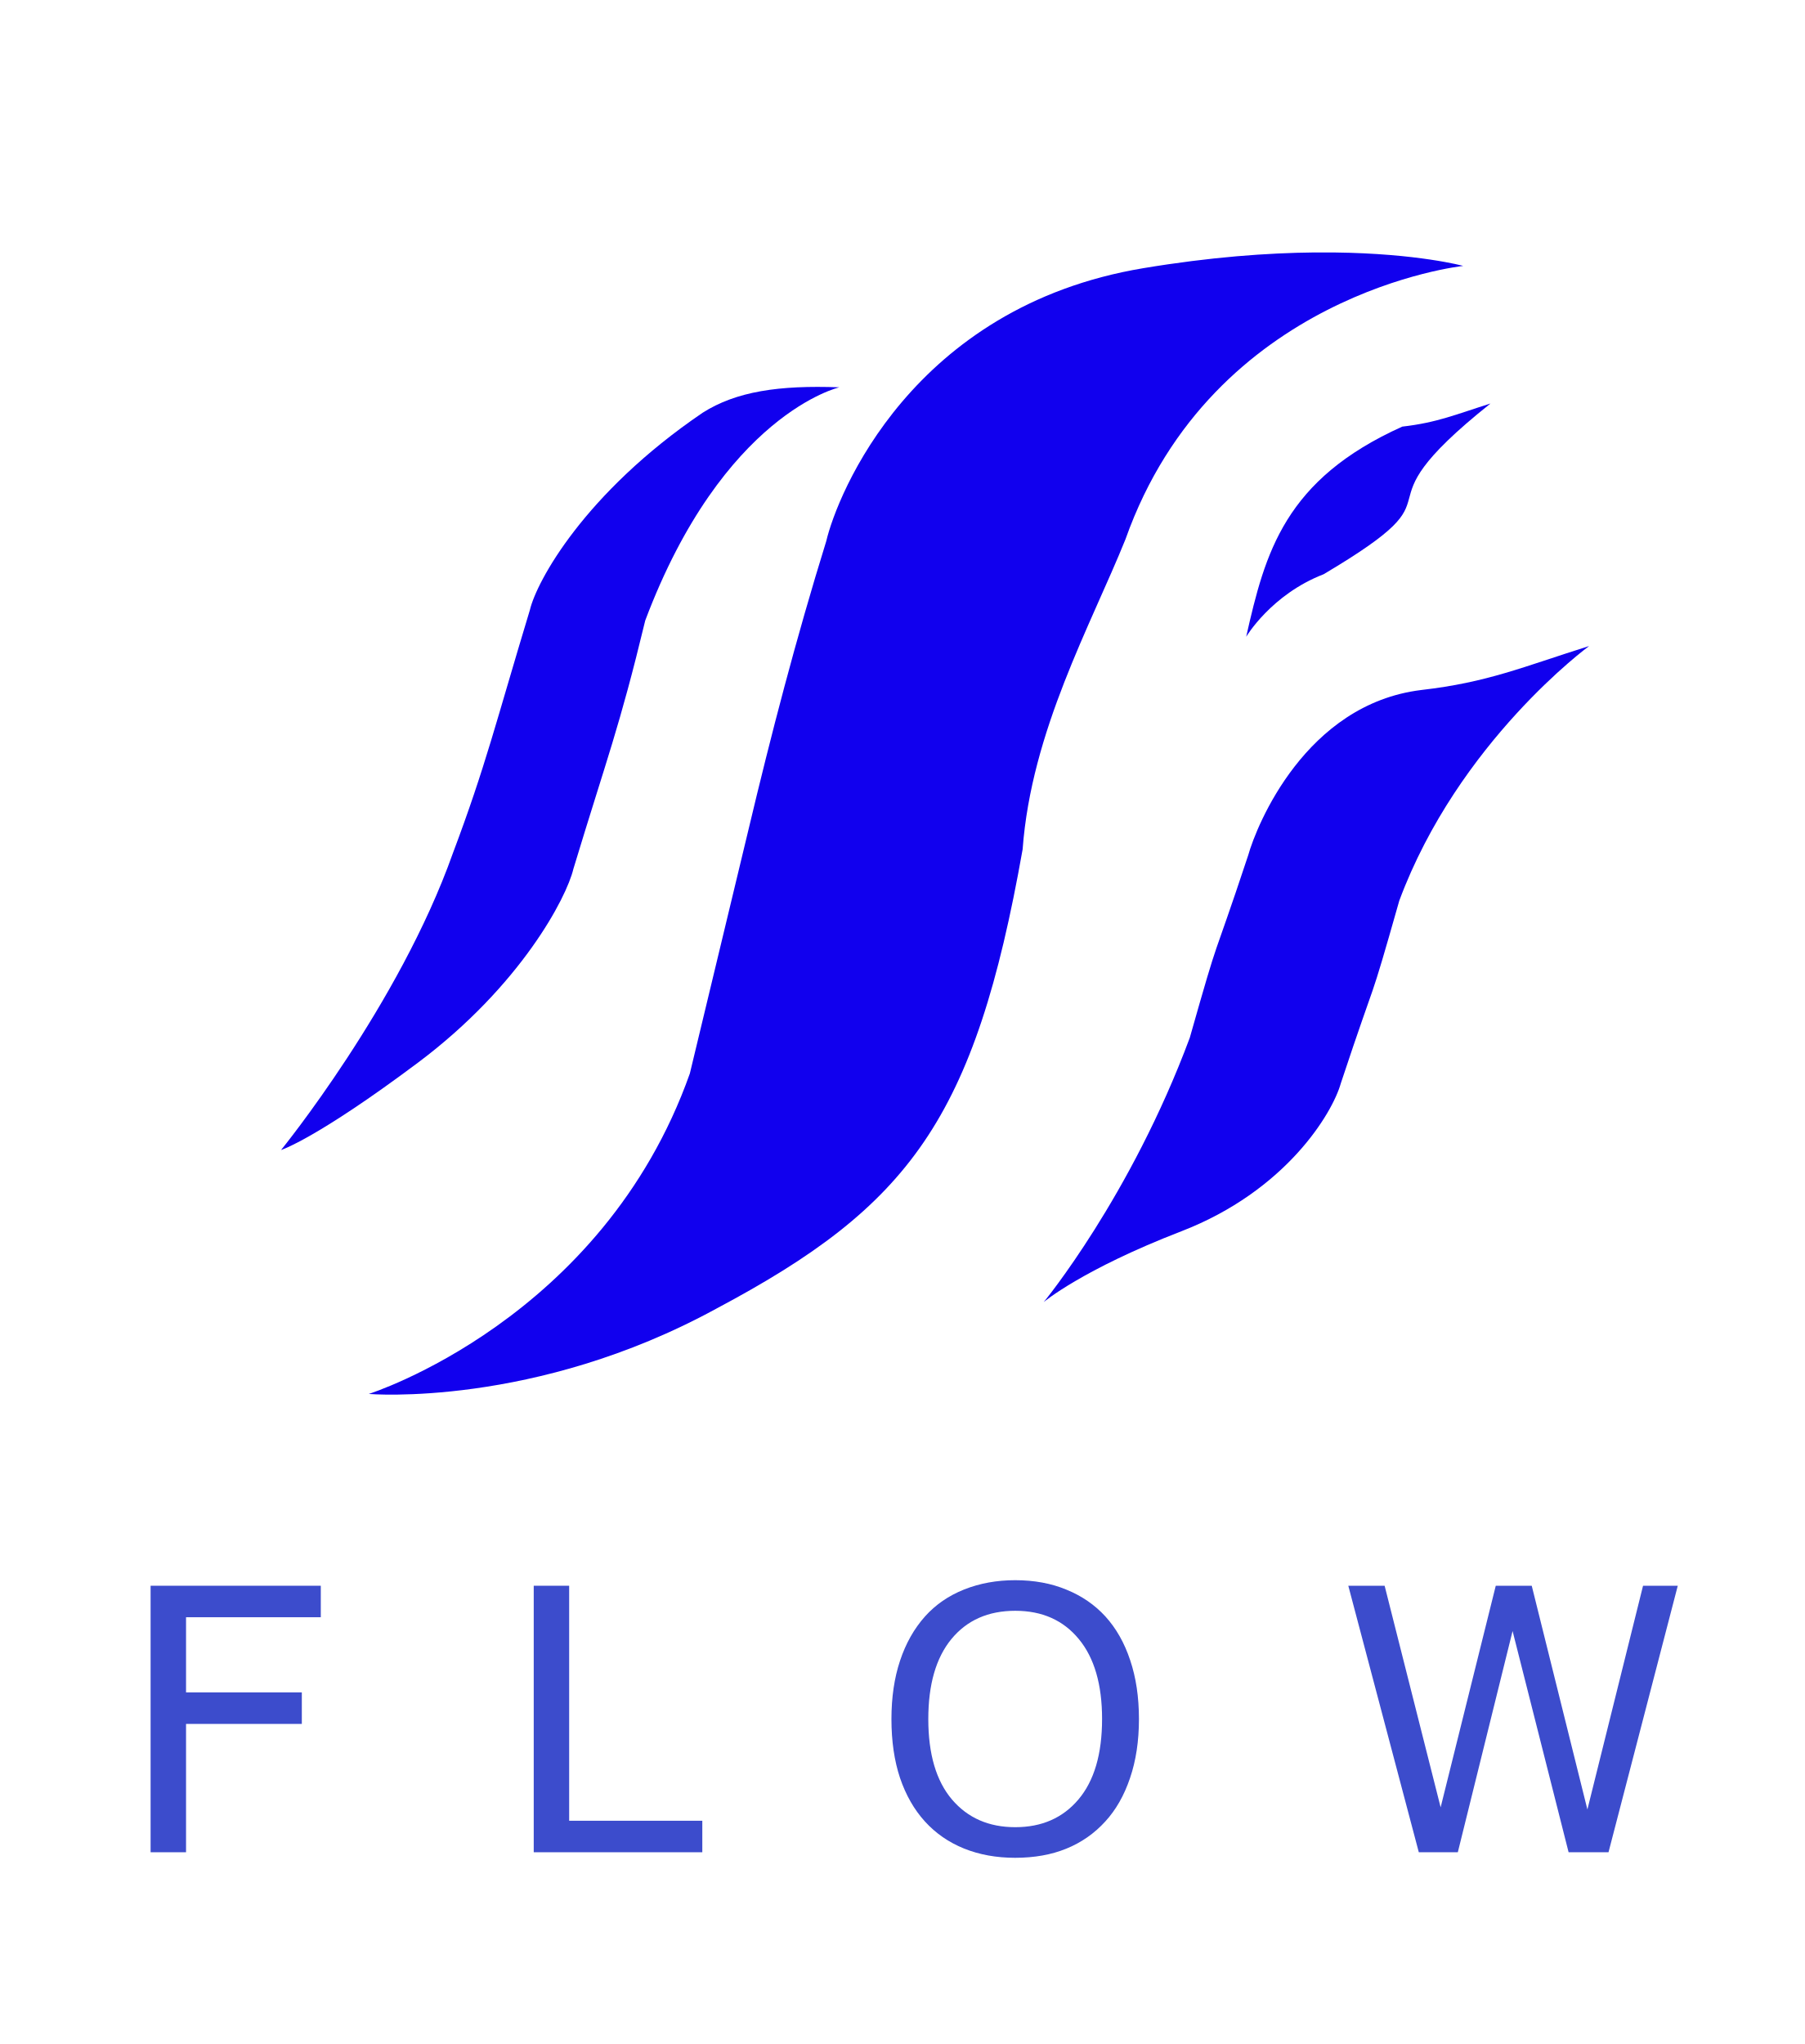
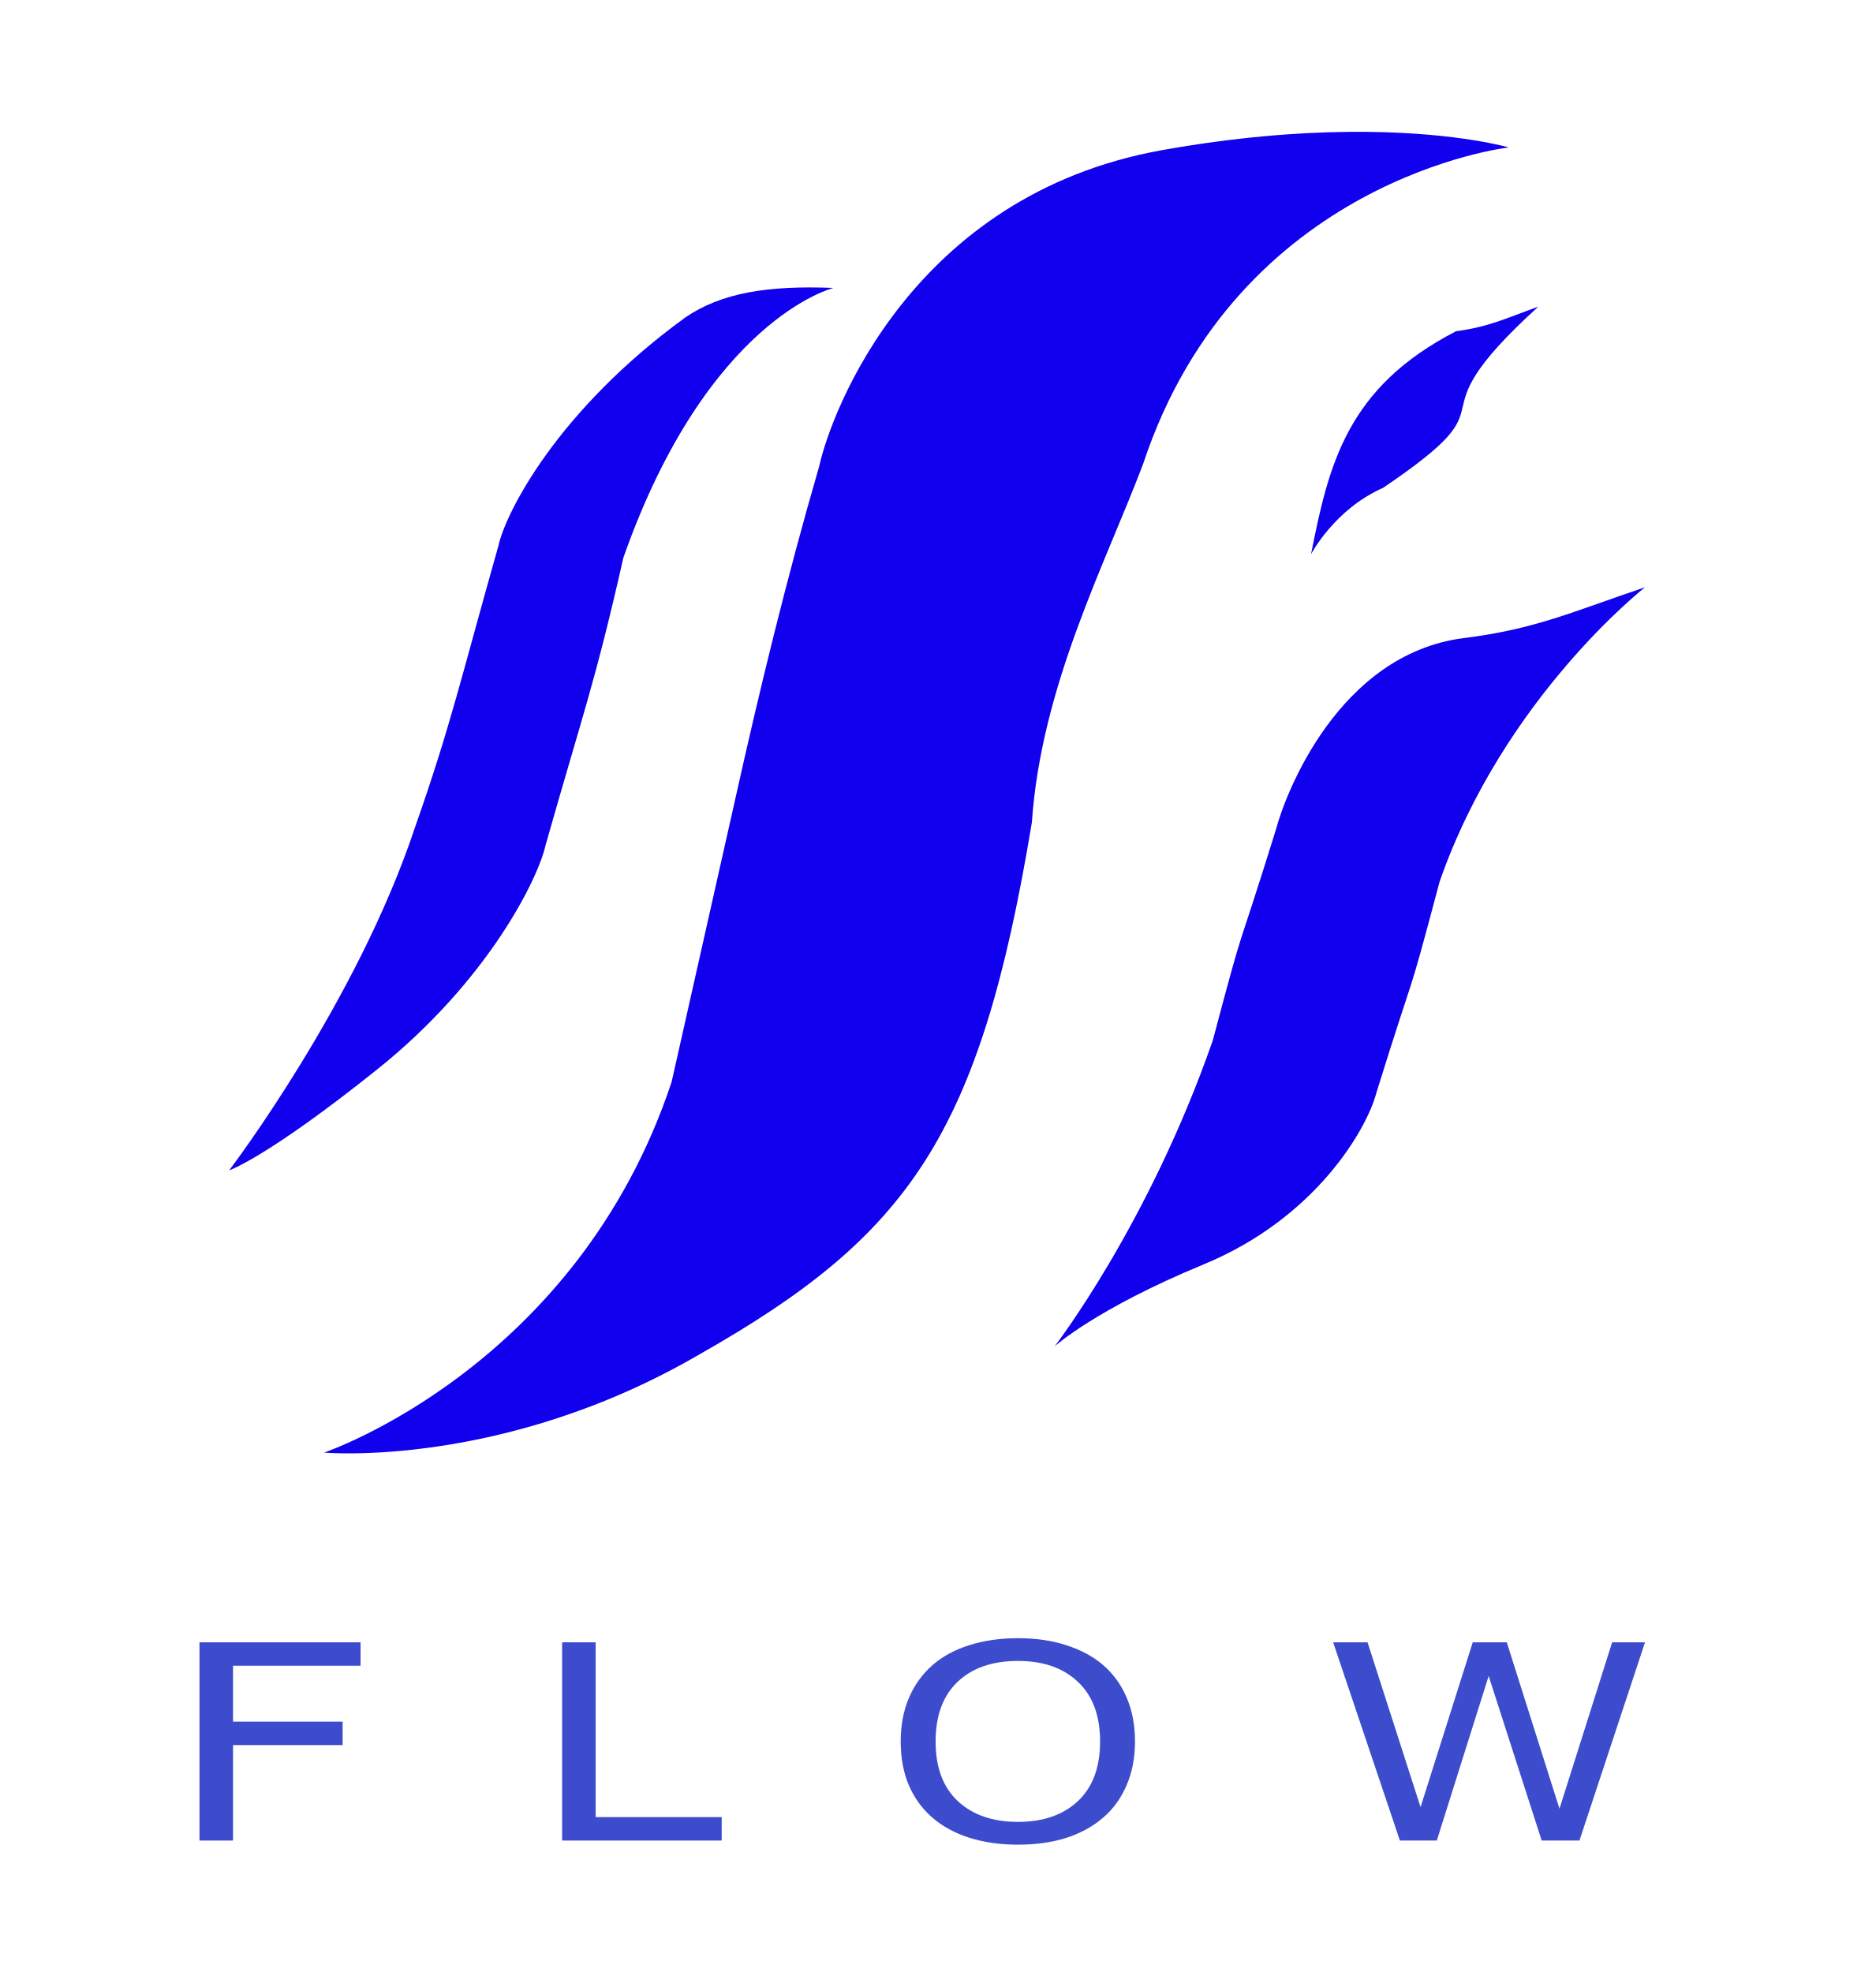
- <svg xmlns="http://www.w3.org/2000/svg" version="1.1" id="svg9" width="210.112" height="237.914" viewBox="0 0 210.112 237.914">
+ <svg xmlns="http://www.w3.org/2000/svg" version="1.1" id="svg9" width="162.43" height="170.809" viewBox="0 0 162.43 170.809">
  <defs id="defs13" />
-   <g id="g15" transform="translate(-240.1738,-616.8034)">
+   <g id="g15" transform="translate(-369.9368,-647.5848)">
    <rect style="fill:none;stroke-width:1.026" id="rect460" width="210.112" height="237.914" x="240.174" y="616.803" />
-     <path id="path231-9-80-1" style="fill:#1100ee;fill-opacity:1;stroke-width:1.064" d="m 393.231,646.187 c -5.472,0.053 -12.167,0.53 -19.975,1.834 -26.935,4.498 -35.631,26.393 -36.896,31.773 -3.534,11.399 -6.425,22.529 -9.061,33.609 -2.305,9.584 -4.71,19.616 -6.818,28.352 -10.181,28.717 -37.379,37.299 -37.379,37.299 0,0 19.306,1.636 40.475,-9.936 22.476,-11.948 30.078,-22.014 35.644,-53.458 1.016,-13.774 7.931,-26.064 11.973,-36.088 10.181,-28.717 39.315,-31.818 39.315,-31.818 0,0 -5.256,-1.449 -15.008,-1.564 -0.731,-0.009 -1.488,-0.009 -2.27,-0.002 z" />
-     <path id="path231-9-80-1-4" style="fill:#1100ee;fill-opacity:1;stroke-width:0.655" d="m 321.964,664.849 c -13.773,9.363 -19.323,19.636 -20.102,22.945 -3.957,13.064 -5.132,18.134 -8.97,28.327 -6.264,17.668 -19.999,34.539 -19.999,34.539 0,0 4.041,-1.264 15.923,-10.157 11.975,-8.963 17.324,-19.236 18.103,-22.546 3.959,-13.064 5.331,-16.336 8.369,-28.928 9.062,-24.063 22.598,-27.143 22.598,-27.143 -7.046,-0.262 -12.015,0.479 -15.923,2.963 z" />
-     <path id="path231-9-80-1-4-1" style="fill:#1100ee;fill-opacity:1;stroke-width:0.608" d="m 405.61,697.12 c -13.442,1.651 -19.149,15.724 -20.127,19.224 -4.559,13.746 -3.024,7.938 -6.803,21.25 -6.889,18.517 -17.003,30.767 -17.003,30.767 0,0 4.432,-3.764 16.022,-8.242 12.165,-4.7 17.589,-13.73 18.567,-17.23 4.56,-13.746 3.023,-7.939 6.803,-21.251 6.889,-18.517 22.097,-29.637 22.097,-29.637 -7.756,2.442 -11.808,4.229 -19.556,5.119 z" />
-     <path id="path231-9-80-1-4-1-3" style="fill:#1100ee;fill-opacity:1;stroke-width:0.319" d="m 403.414,666.46 c -13.685,6.166 -15.957,14.642 -18.168,24.461 0,0 2.917,-4.923 9.006,-7.275 17.588,-10.42 2.45,-6.337 19.435,-19.875 -4.074,1.283 -6.203,2.221 -10.273,2.689 z" />
-     <g aria-label="FLOW" id="text420-9-9" style="font-size:42.667px;letter-spacing:20.08px;fill:#3c4ccc">
+     <path id="path231-9-80-1" style="fill:#1100ee;fill-opacity:1;stroke-width:0.886" d="m 486.689,659.007 c -4.406,0.045 -9.798,0.456 -16.085,1.579 -21.691,3.873 -28.693,22.725 -29.712,27.357 -2.846,9.815 -5.174,19.398 -7.296,28.937 -1.856,8.252 -3.793,16.889 -5.491,24.41 -8.199,24.725 -30.101,32.114 -30.101,32.114 0,0 15.547,1.409 32.594,-8.555 18.1,-10.287 24.222,-18.954 28.704,-46.027 0.818,-11.859 6.387,-22.441 9.642,-31.072 8.199,-24.725 31.659,-27.395 31.659,-27.395 0,0 -4.232,-1.248 -12.086,-1.347 -0.589,-0.008 -1.198,-0.008 -1.828,-0.002 z" />
+     <path id="path231-9-80-1-4" style="fill:#1100ee;fill-opacity:1;stroke-width:0.545" d="m 429.298,675.075 c -11.091,8.061 -15.56,16.906 -16.187,19.756 -3.187,11.248 -4.133,15.613 -7.223,24.389 -5.044,15.212 -16.105,29.738 -16.105,29.738 0,0 3.254,-1.088 12.823,-8.745 9.643,-7.717 13.951,-16.562 14.578,-19.412 3.188,-11.248 4.293,-14.065 6.739,-24.907 7.297,-20.718 18.198,-23.37 18.198,-23.37 -5.674,-0.226 -9.675,0.412 -12.823,2.551 z" />
+     <path id="path231-9-80-1-4-1" style="fill:#1100ee;fill-opacity:1;stroke-width:0.506" d="m 496.657,702.86 c -10.824,1.422 -15.42,13.538 -16.208,16.552 -3.671,11.835 -2.436,6.835 -5.479,18.296 -5.548,15.943 -13.692,26.49 -13.692,26.49 0,0 3.569,-3.241 12.902,-7.096 9.796,-4.047 14.164,-11.821 14.952,-14.835 3.672,-11.835 2.435,-6.836 5.478,-18.297 5.548,-15.943 17.794,-25.517 17.794,-25.517 -6.246,2.102 -9.509,3.641 -15.748,4.407 z" />
+     <path id="path231-9-80-1-4-1-3" style="fill:#1100ee;fill-opacity:1;stroke-width:0.236" d="m 496.053,676.271 c -9.47,4.87 -11.042,11.563 -12.572,19.319 0,0 2.019,-3.888 6.232,-5.746 12.17,-8.229 1.695,-5.005 13.448,-15.696 -2.819,1.013 -4.292,1.754 -7.108,2.124 z" />
+     <g aria-label="FLOW" id="text420-9-9" style="font-size:42.667px;letter-spacing:20.08px;fill:#3c4ccc" transform="matrix(0.704191,0,0,0.5534993,205.7385,346.275)">
      <path d="m 277.519,805.044 h -15.688 v 8.75 h 13.479 v 3.667 h -13.479 v 14.938 h -4.125 v -31.021 h 19.813 z" id="path1585" />
      <path d="m 321.932,832.399 h -19.625 v -31.021 h 4.125 v 27.354 h 15.5 z" id="path1587" />
      <path d="m 368.845,804.94 q 1.896,2.083 2.896,5.104 1.021,3.021 1.021,6.854 0,3.833 -1.042,6.875 -1.021,3.021 -2.875,5.042 -1.917,2.104 -4.542,3.167 -2.604,1.062 -5.958,1.062 -3.271,0 -5.958,-1.083 -2.667,-1.083 -4.542,-3.146 -1.875,-2.062 -2.896,-5.062 -1,-3 -1,-6.854 0,-3.792 1,-6.792 1,-3.021 2.917,-5.167 1.833,-2.042 4.542,-3.125 2.729,-1.083 5.938,-1.083 3.333,0 5.979,1.104 2.667,1.083 4.521,3.104 z m -0.375,11.958 q 0,-6.042 -2.708,-9.313 -2.708,-3.292 -7.396,-3.292 -4.729,0 -7.438,3.292 -2.688,3.271 -2.688,9.313 0,6.104 2.75,9.354 2.75,3.229 7.375,3.229 4.625,0 7.354,-3.229 2.75,-3.25 2.75,-9.354 z" id="path1589" />
      <path d="m 435.488,801.378 -8.063,31.021 h -4.646 l -6.521,-25.75 -6.375,25.75 h -4.542 l -8.208,-31.021 h 4.229 l 6.521,25.792 6.417,-25.792 h 4.188 l 6.479,26.042 6.479,-26.042 z" id="path1591" />
    </g>
+     <rect style="fill:none;fill-opacity:1;stroke-width:0.96" id="rect1282" width="162.43" height="170.809" x="369.937" y="647.585" />
  </g>
</svg>
